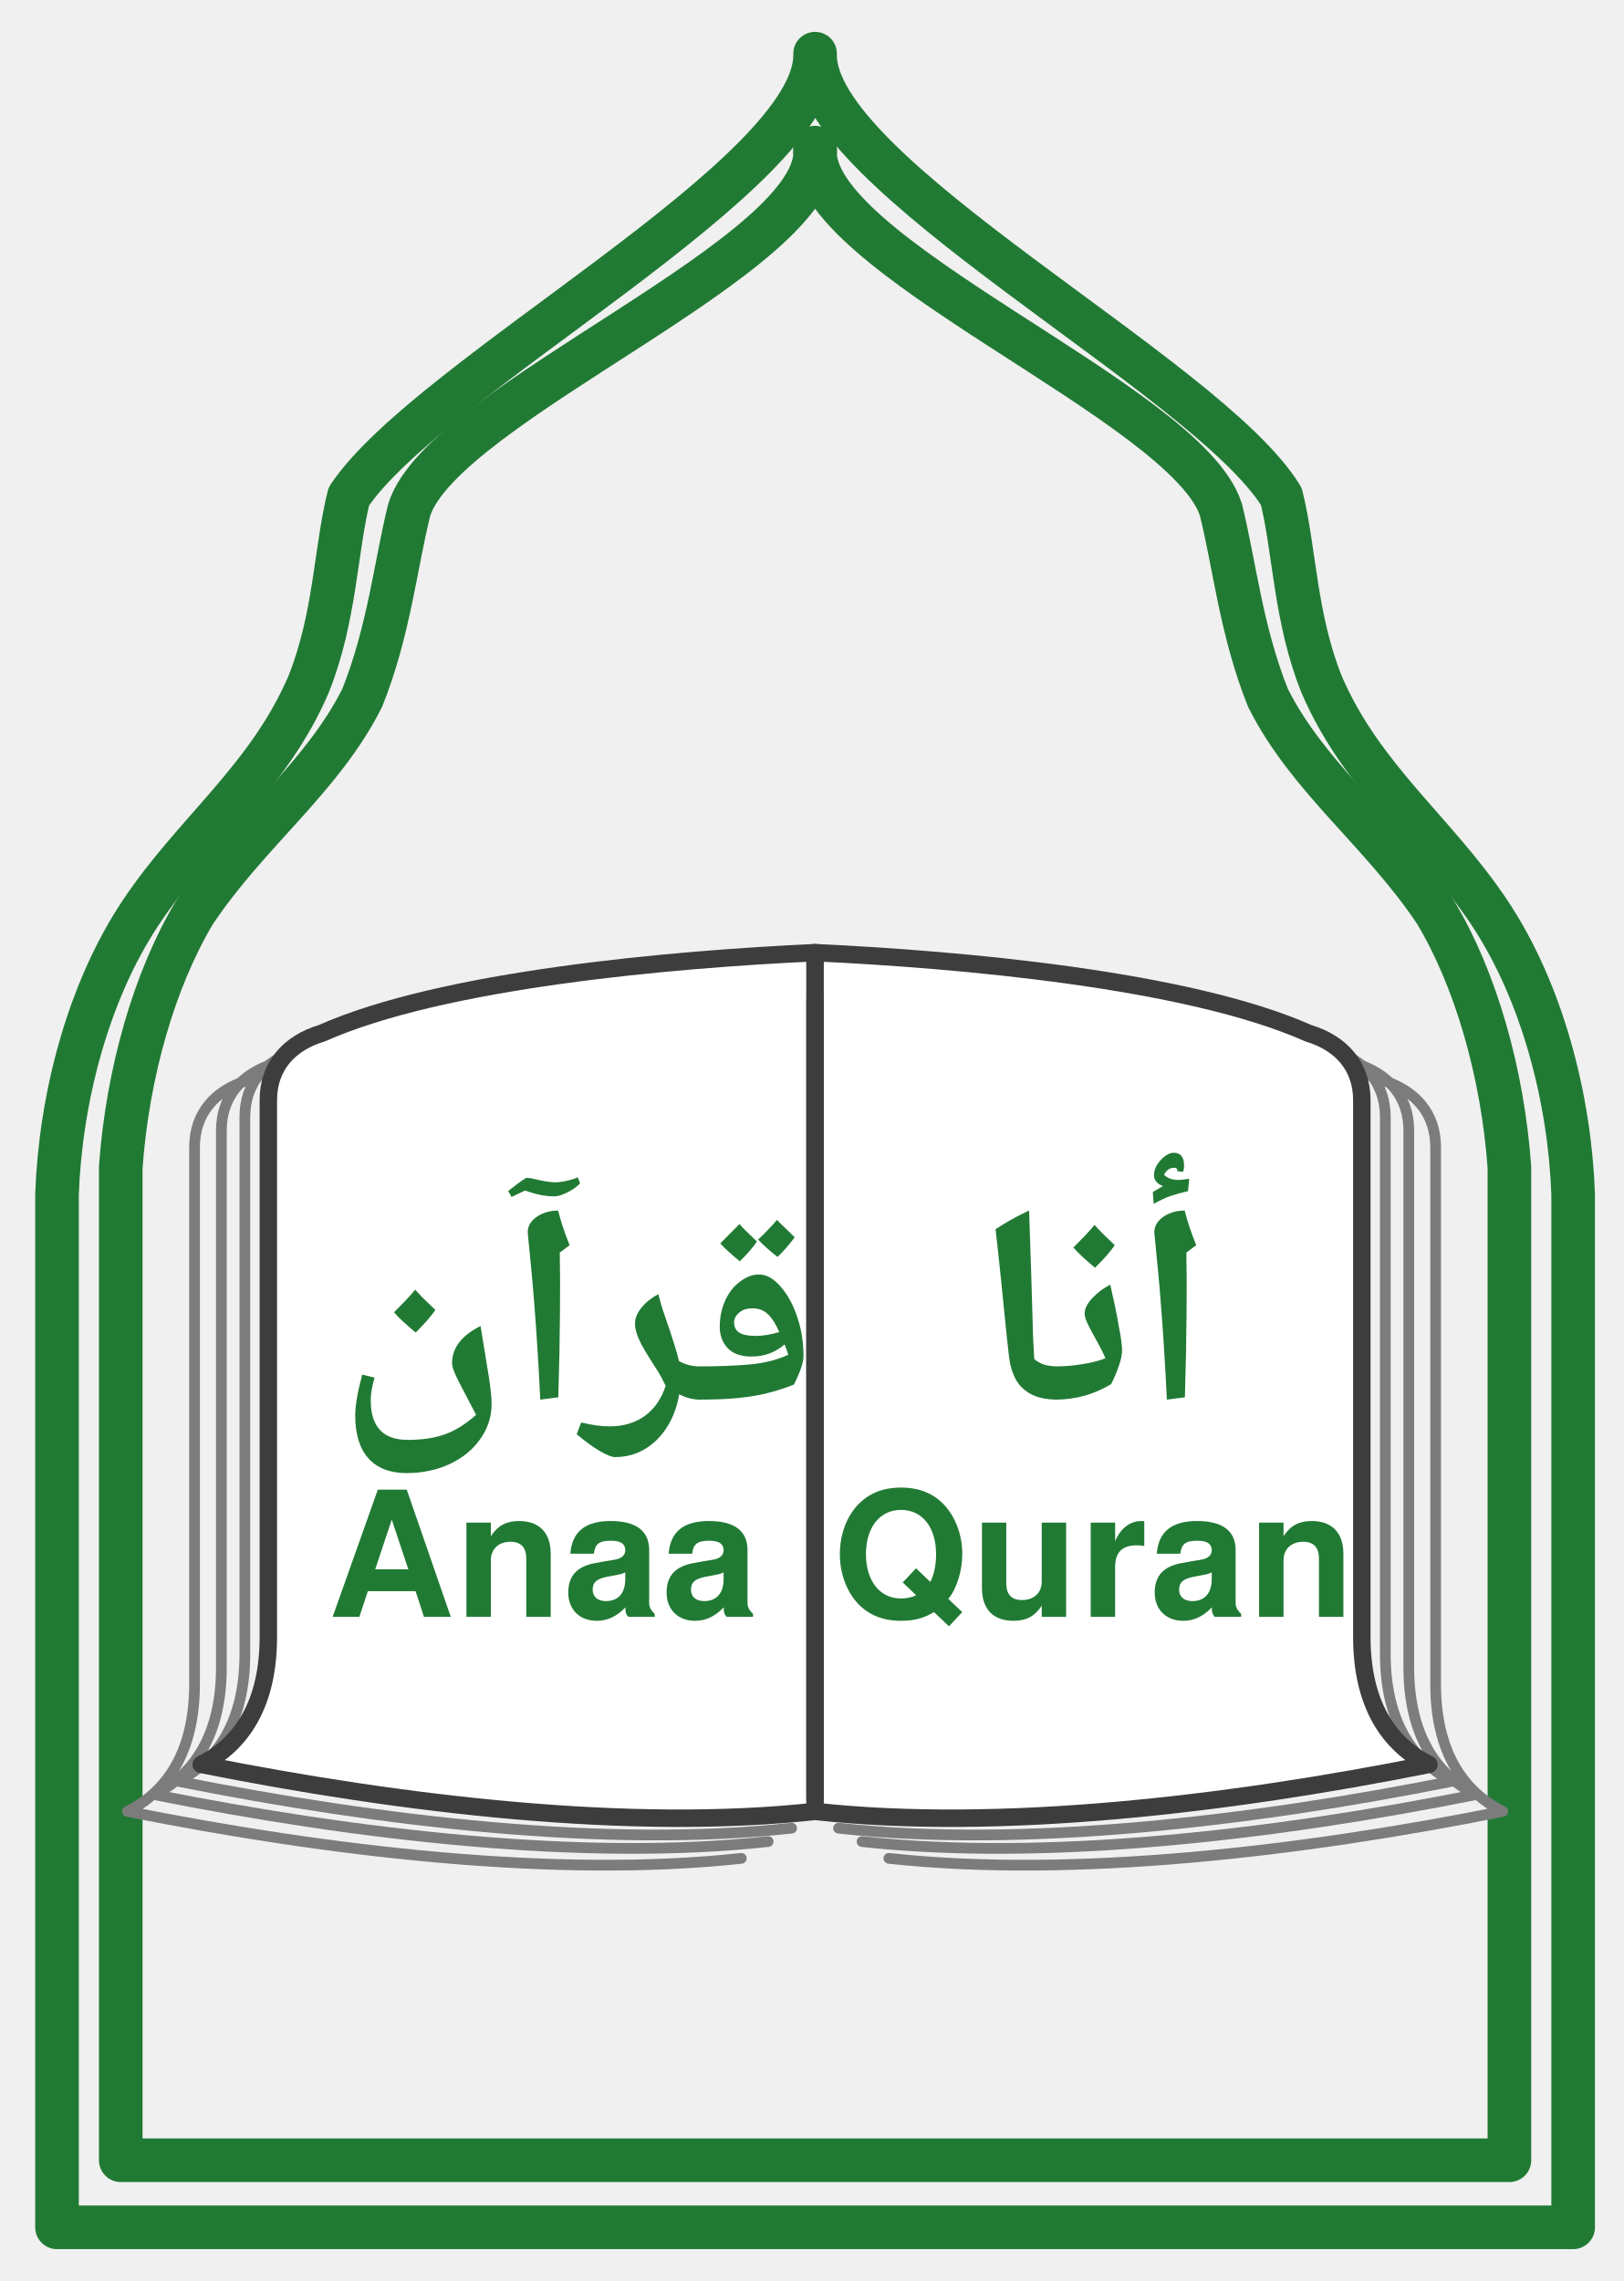
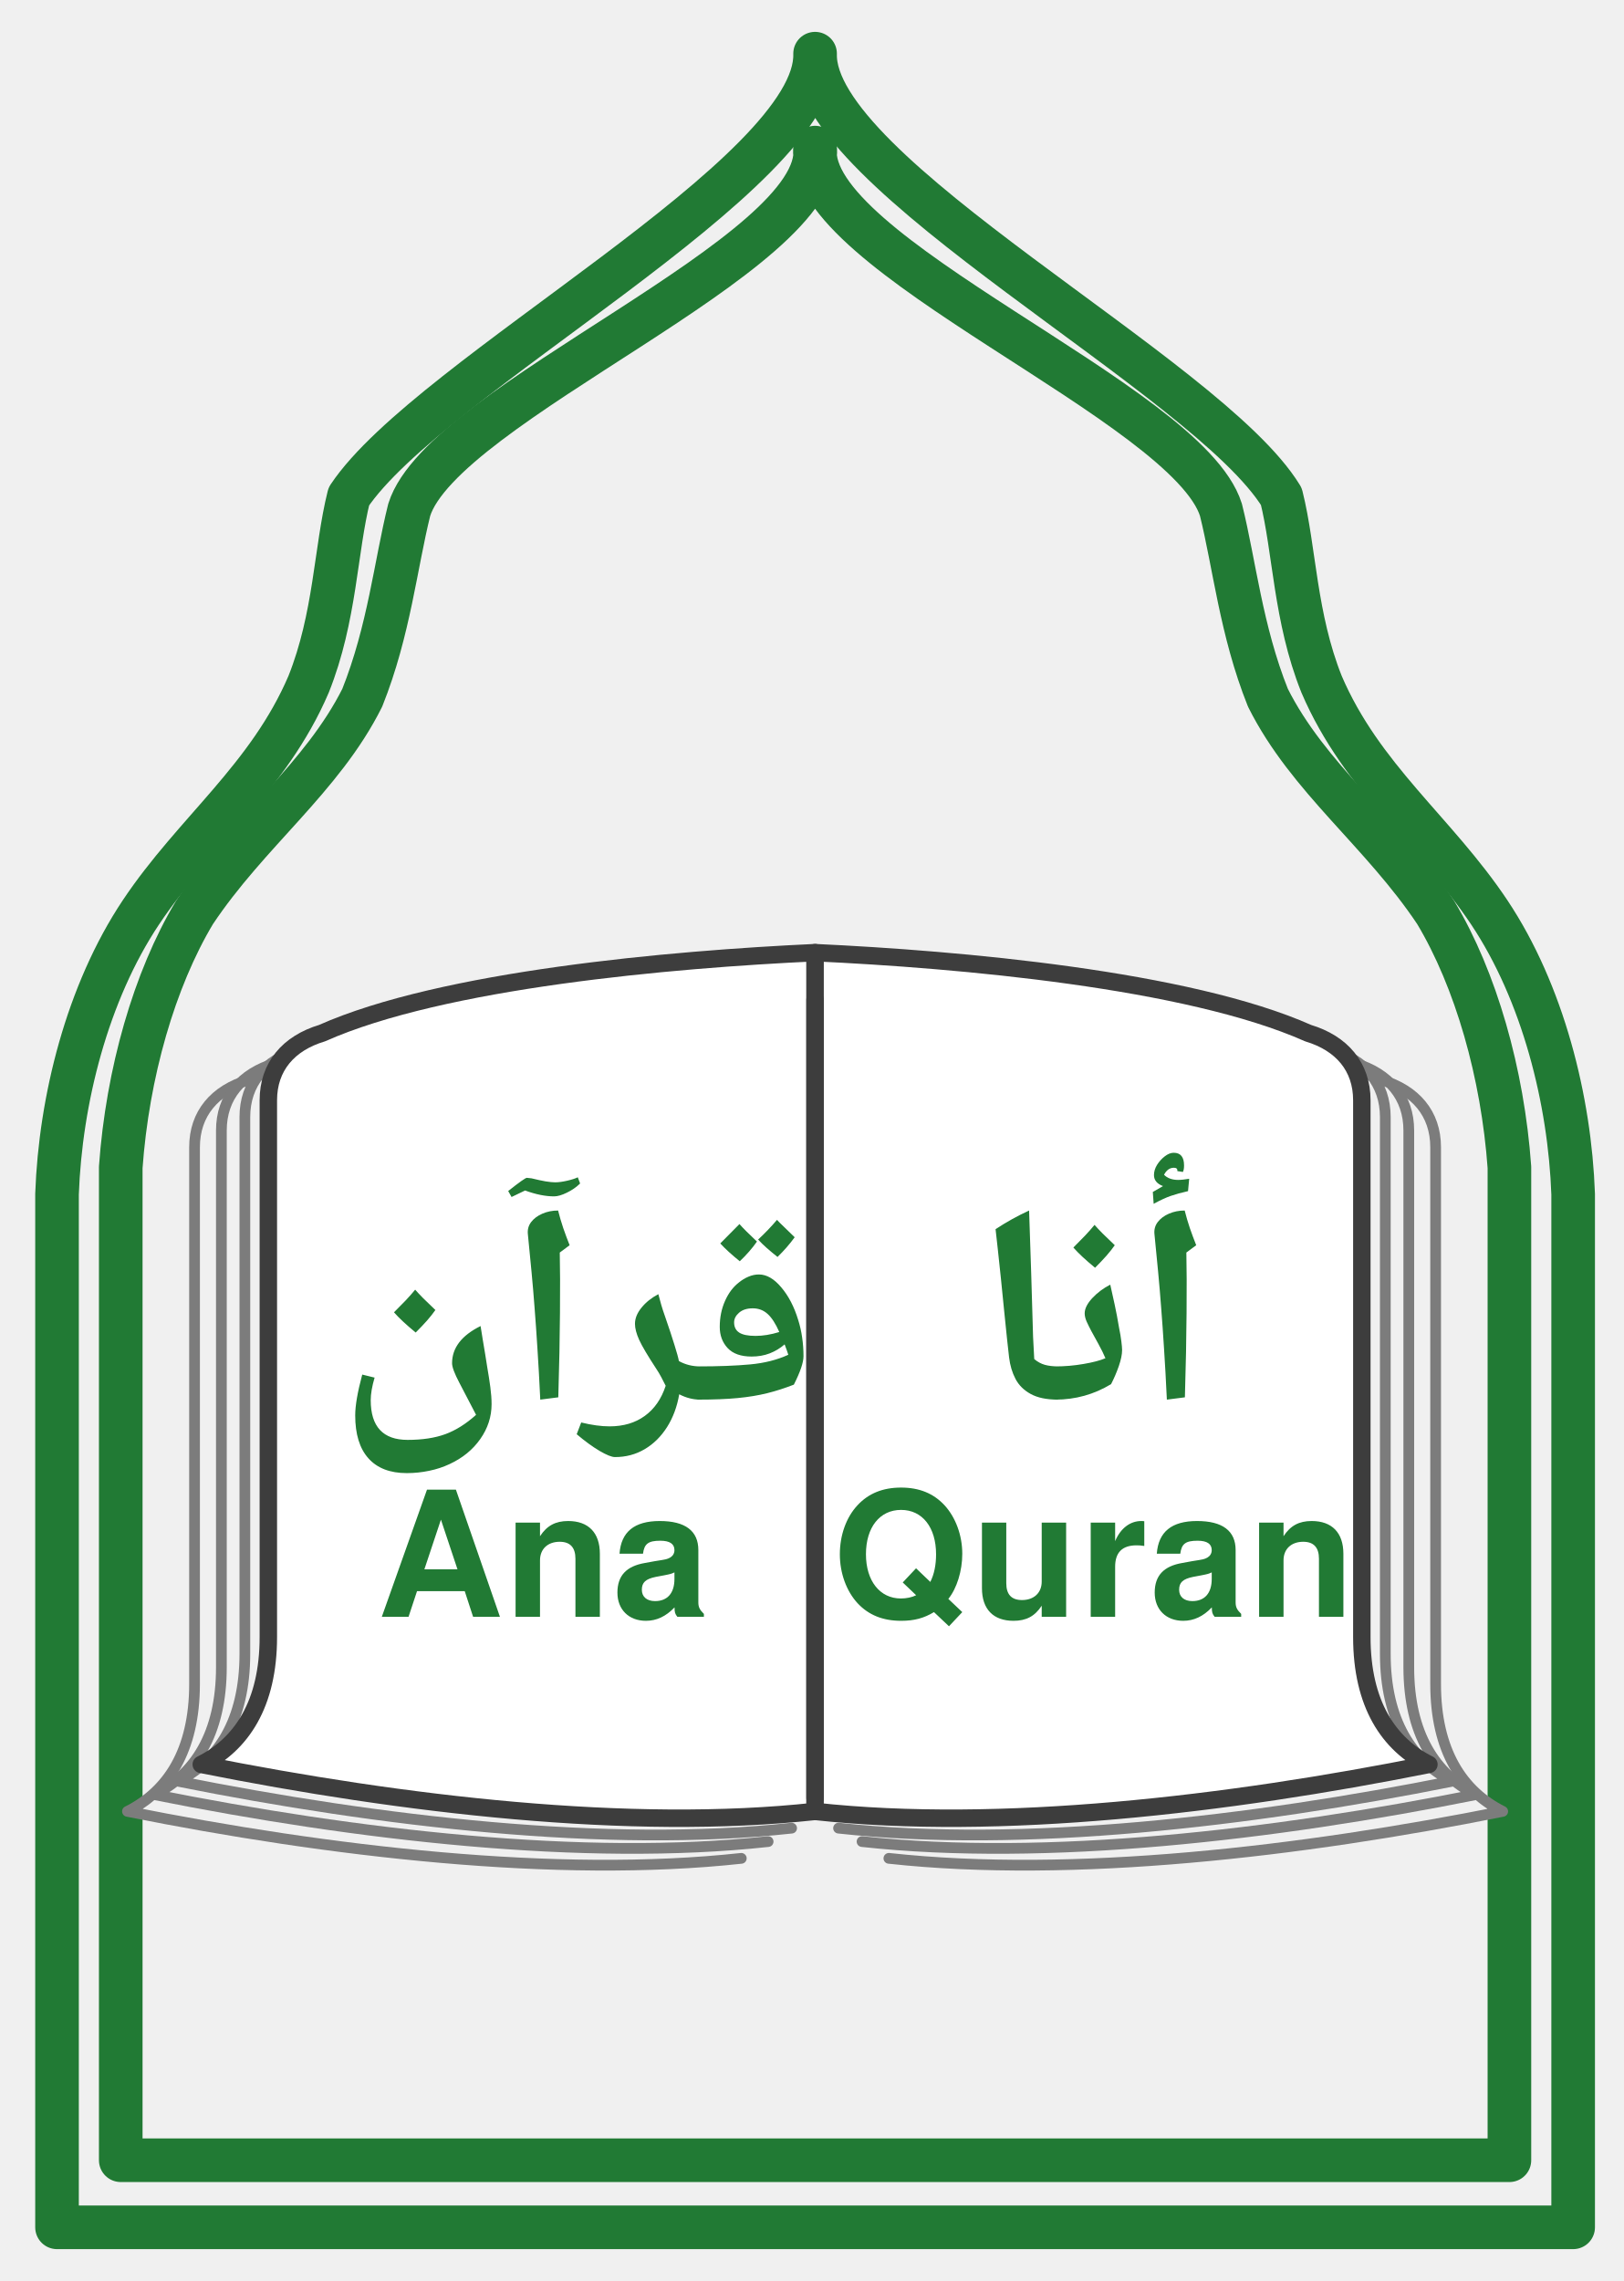
<svg xmlns="http://www.w3.org/2000/svg" viewBox="18 22 242 340" width="242" height="340" role="img" aria-labelledby="title desc">
  <defs>
    <style>
      .arch { fill: none; stroke: #217a34; stroke-width: 6.5; stroke-linejoin: round; stroke-linecap: round; }
      .stack { fill: none; stroke: #7c7c7c; stroke-width: 1.6; stroke-linejoin: round; stroke-linecap: round; }
      .page { fill: #ffffff; stroke: #3d3d3d; stroke-width: 2.6; stroke-linejoin: round; stroke-linecap: round; }
      .spine { fill: none; stroke: #3d3d3d; stroke-width: 2.6; stroke-linecap: round; }
      .ar { font-family: "Geeza Pro", "Al Nile", "Noto Naskh Arabic", "Segoe UI", Tahoma, sans-serif; font-size: 42px; font-weight: 700; fill: #217a34; }
      .en { font-family: "Helvetica Neue", Helvetica, Arial, sans-serif; font-size: 26px; font-weight: 800; letter-spacing: 0.2px; fill: #217a34; }
    </style>
  </defs>
  <path class="arch" d="M 26.5 354 L 26.5 200 C 27 186 31 170 39 158 C 47 146 58 138 64 124 C 68 114 68 104 70 96 C 82 78 140 48 139.5 30 C 139 48 198 78 209 96 C 211 104 211 114 215 124 C 221 138 232 146 240 158 C 248 170 252 186 252.5 200 L 252.5 354 Z" />
  <path class="arch" d="M 36 344 L 36 196 C 37 182 41 168 47 158 C 55 146 66 138 72 126 C 76 116 77 106 79 98 C 84 82 141 60 139.5 44 C 138 60 195 82 200 98 C 202 106 203 116 207 126 C 213 138 224 146 232 158 C 238 168 242 182 243 196 L 243 344 Z" />
  <g>
    <path class="stack" transform="translate(-11,7)" d="M 139.5 164 C 118 165 84 168 66 176 C 61 177.5 58 181 58 186 L 58 266 C 58 276 54 282 48 285 C 78 291 112 295 139.5 292" />
    <path class="stack" transform="translate(-7,4.5)" d="M 139.5 164 C 118 165 84 168 66 176 C 61 177.5 58 181 58 186 L 58 266 C 58 276 54 282 48 285 C 78 291 112 295 139.5 292" />
    <path class="stack" transform="translate(-3.5,2.5)" d="M 139.5 164 C 118 165 84 168 66 176 C 61 177.5 58 181 58 186 L 58 266 C 58 276 54 282 48 285 C 78 291 112 295 139.5 292" />
    <path class="stack" transform="translate(11,7)" d="M 139.5 164 C 161 165 195 168 213 176 C 218 177.5 221 181 221 186 L 221 266 C 221 276 225 282 231 285 C 201 291 167 295 139.5 292" />
    <path class="stack" transform="translate(7,4.5)" d="M 139.5 164 C 161 165 195 168 213 176 C 218 177.5 221 181 221 186 L 221 266 C 221 276 225 282 231 285 C 201 291 167 295 139.5 292" />
    <path class="stack" transform="translate(3.5,2.5)" d="M 139.5 164 C 161 165 195 168 213 176 C 218 177.5 221 181 221 186 L 221 266 C 221 276 225 282 231 285 C 201 291 167 295 139.5 292" />
    <path class="page" d="M 139.5 164 C 118 165 84 168 66 176 C 61 177.5 58 181 58 186 L 58 266 C 58 276 54 282 48 285 C 78 291 112 295 139.5 292 Z" />
    <path class="page" d="M 139.5 164 C 161 165 195 168 213 176 C 218 177.5 221 181 221 186 L 221 266 C 221 276 225 282 231 285 C 201 291 167 295 139.5 292 Z" />
    <path class="spine" d="M 139.5 171 L 139.5 290" />
  </g>
  <text class="ar" x="104" y="231" text-anchor="middle" direction="rtl" lang="ar">قرآن</text>
  <text class="ar" x="181" y="231" text-anchor="middle" direction="rtl" lang="ar">أنا</text>
-   <text class="en" x="99" y="263" text-anchor="middle">Anaa</text>
+   <text class="en" x="99" y="263" text-anchor="middle">Ana</text>
  <text class="en" x="181" y="263" text-anchor="middle">Quran</text>
</svg>
